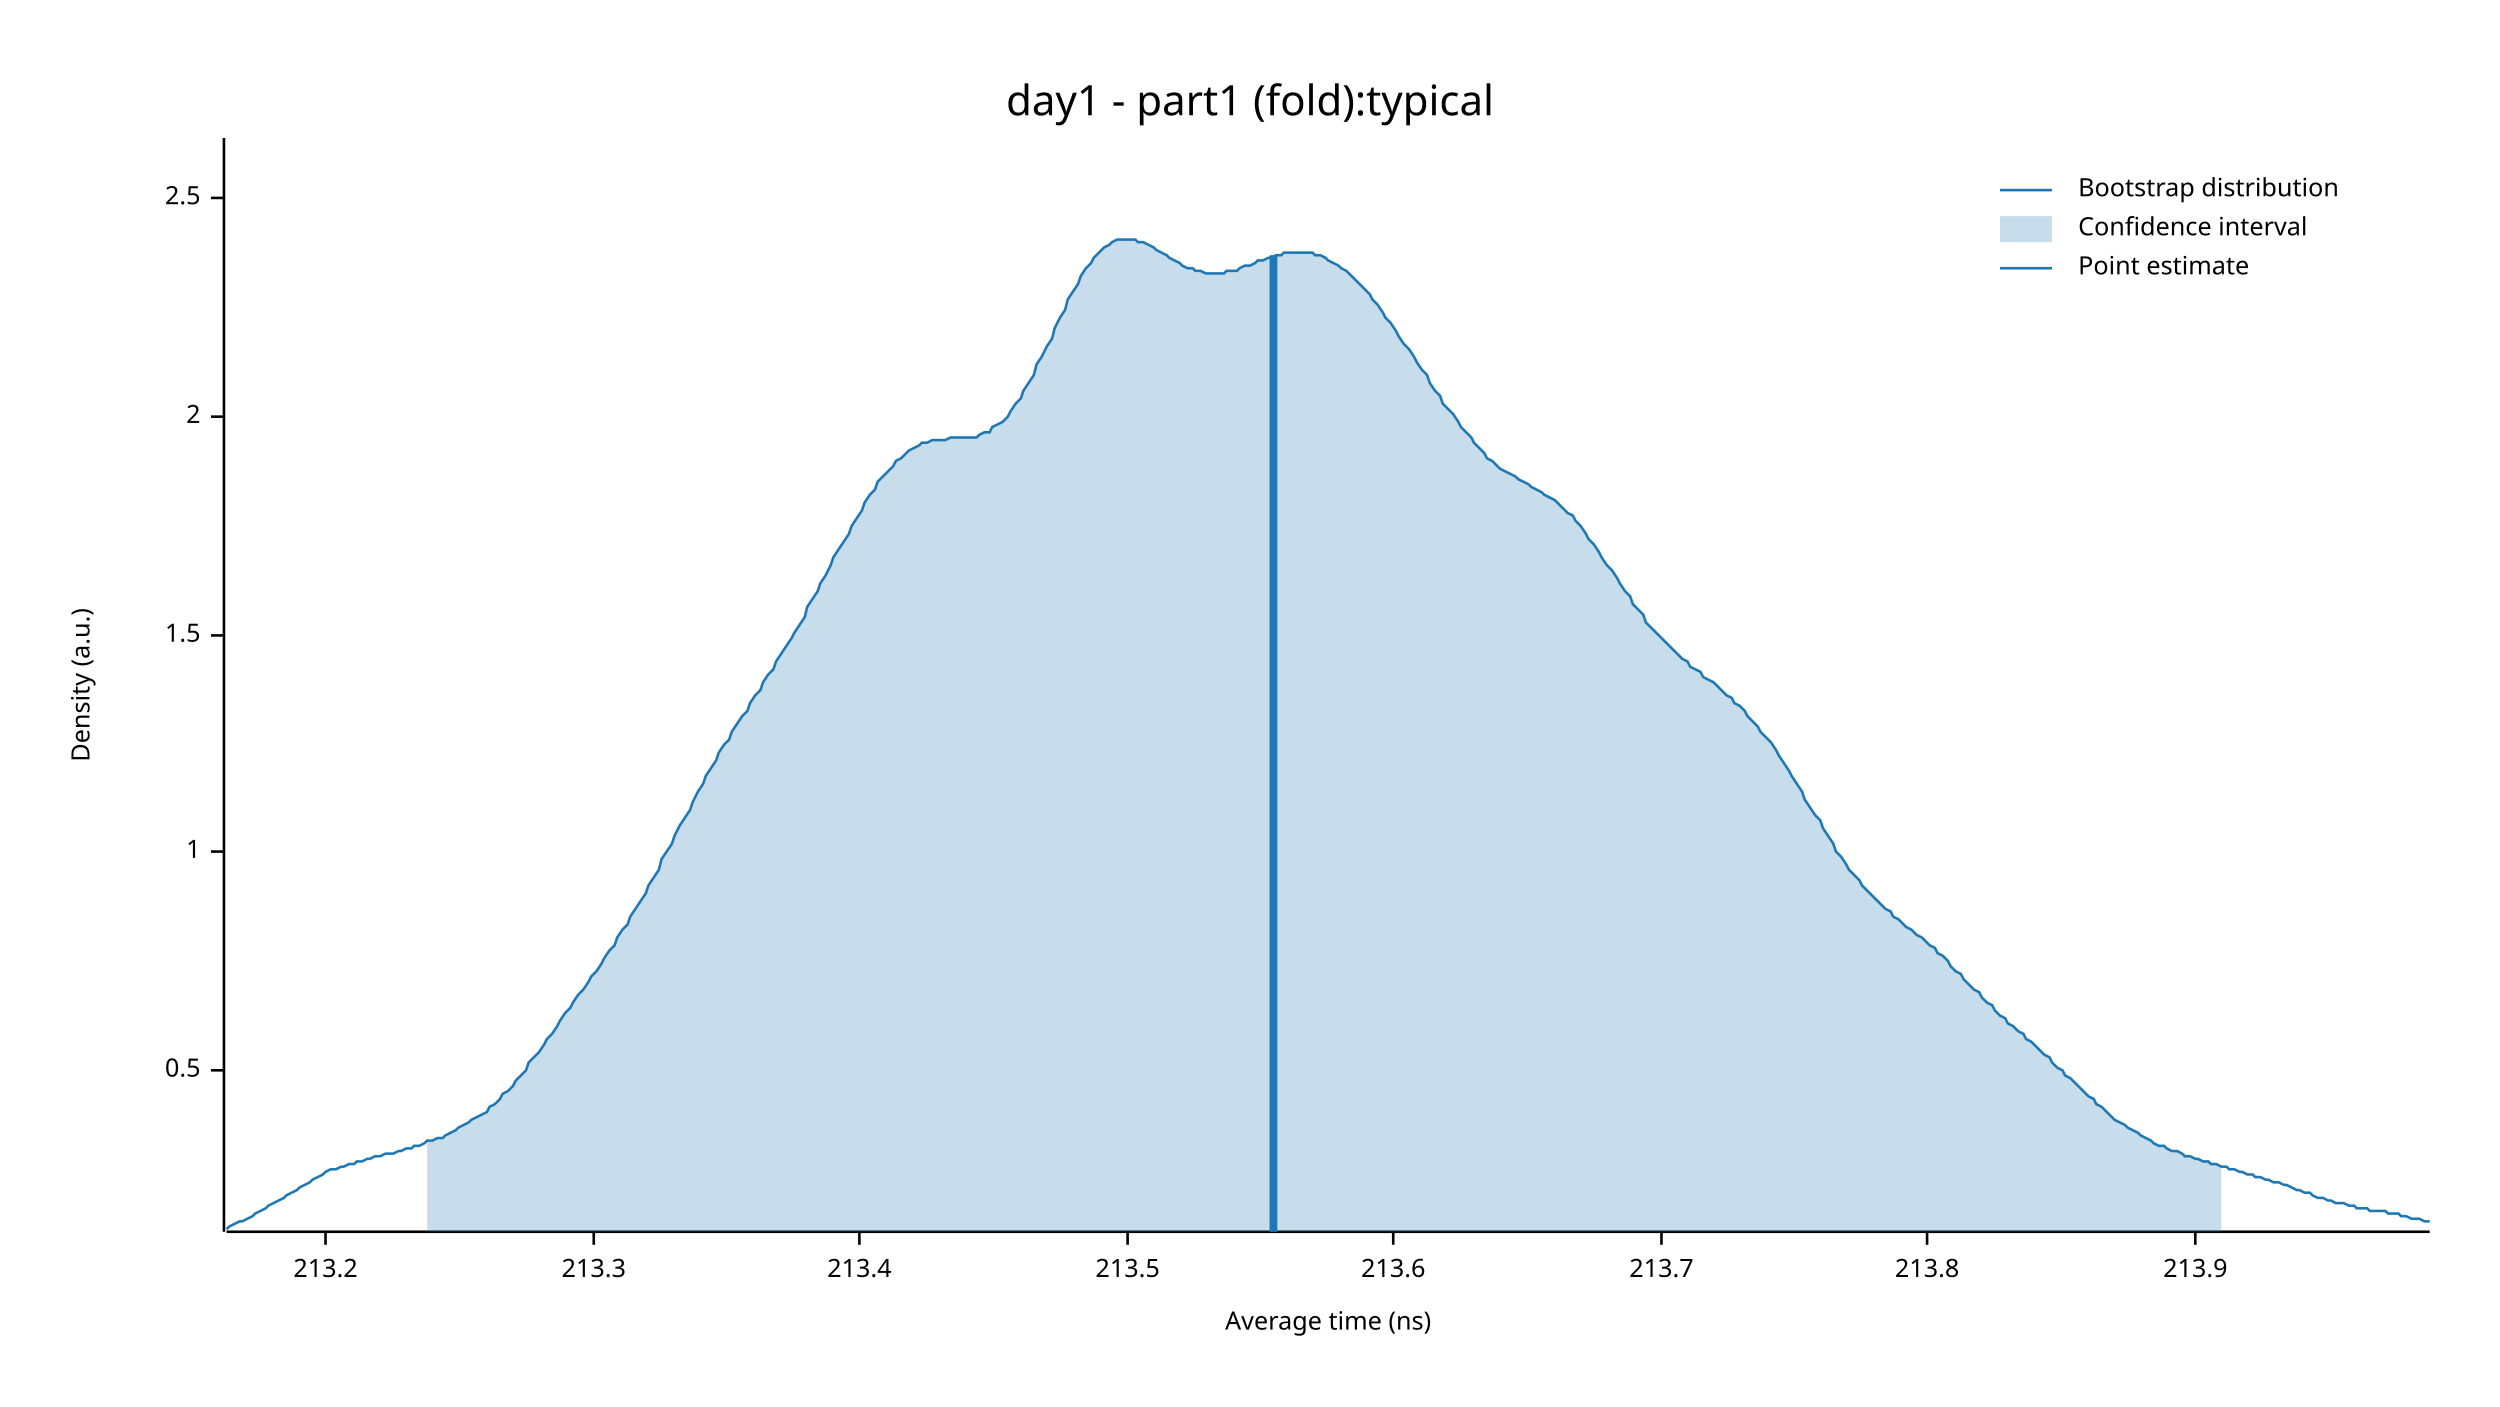
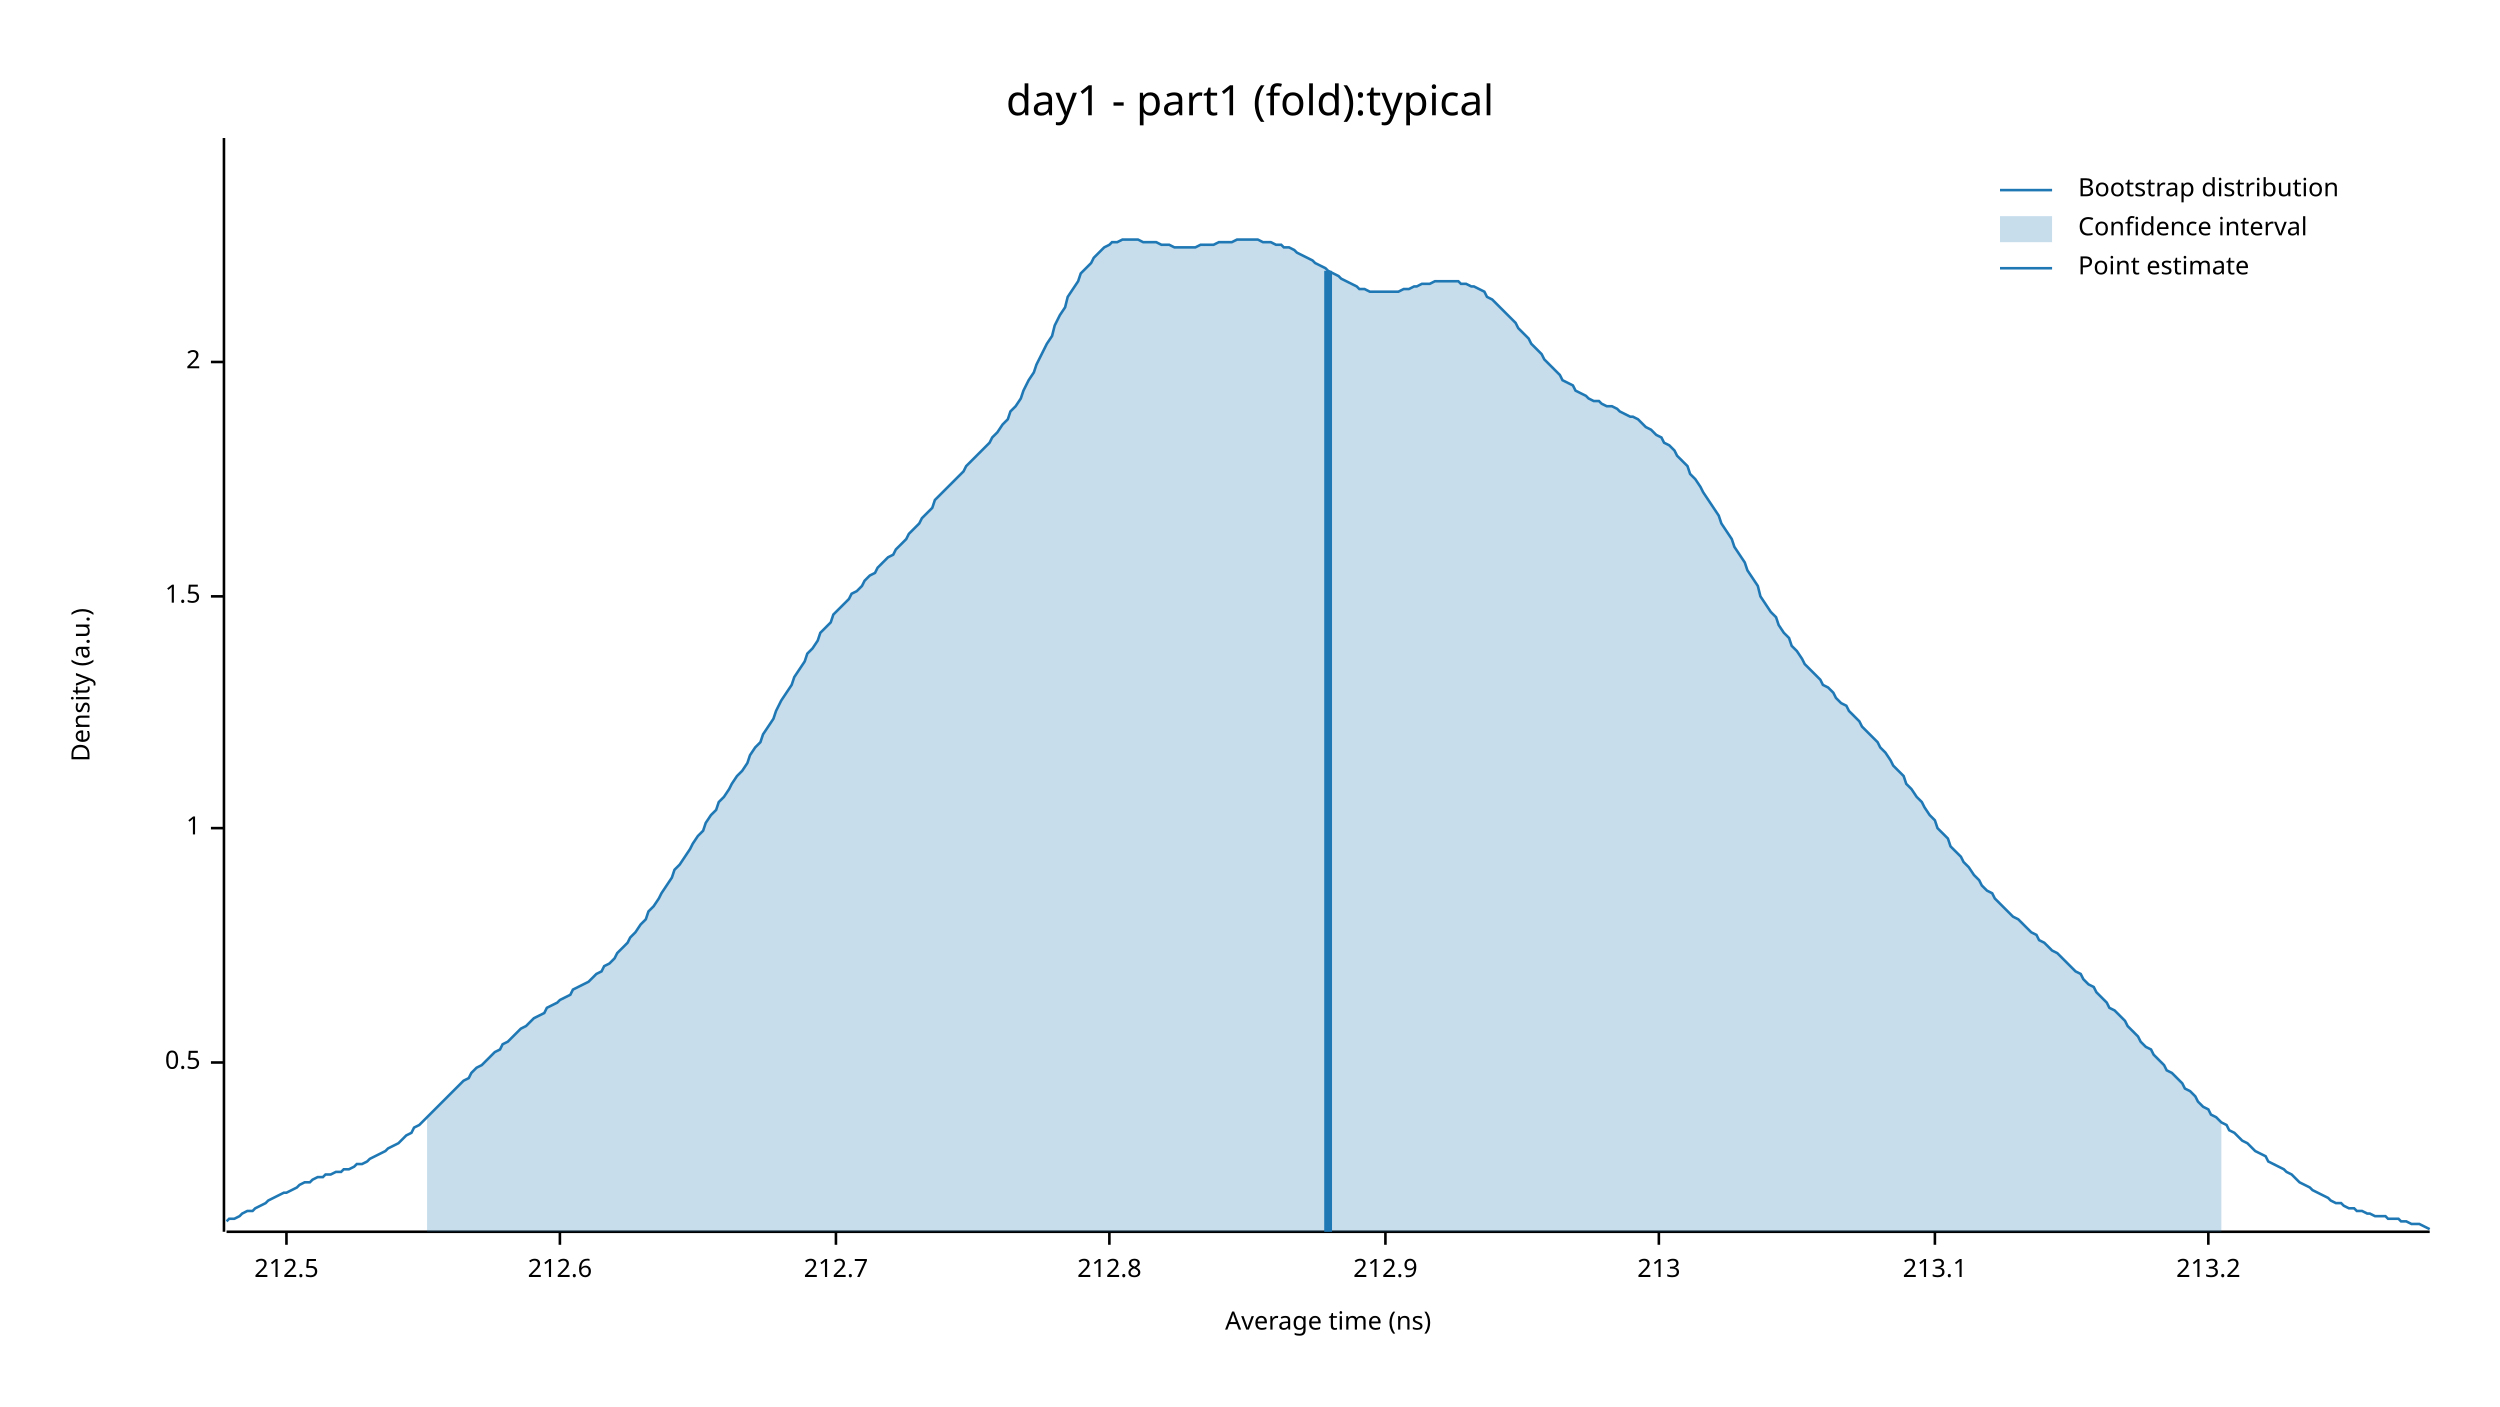
<svg xmlns="http://www.w3.org/2000/svg" width="960" height="540" viewBox="0 0 960 540">
  <text x="480" y="32" dy="0.76em" text-anchor="middle" font-family="sans-serif" font-size="16.129" opacity="1" fill="#000000">
day1 - part1 (fold):typical
</text>
  <text x="27" y="263" dy="0.76em" text-anchor="middle" font-family="sans-serif" font-size="9.677" opacity="1" fill="#000000" transform="rotate(270, 27, 263)">
Density (a.u.)
</text>
  <text x="510" y="513" dy="-0.5ex" text-anchor="middle" font-family="sans-serif" font-size="9.677" opacity="1" fill="#000000">
Average time (ns)
</text>
  <polyline fill="none" opacity="1" stroke="#000000" stroke-width="1" points="86,53 86,473 " />
-   <text x="77" y="411" dy="0.5ex" text-anchor="end" font-family="sans-serif" font-size="9.677" opacity="1" fill="#000000">
+   <text x="77" y="408" dy="0.5ex" text-anchor="end" font-family="sans-serif" font-size="9.677" opacity="1" fill="#000000">
0.5
</text>
-   <polyline fill="none" opacity="1" stroke="#000000" stroke-width="1" points="81,411 86,411 " />
-   <text x="77" y="327" dy="0.5ex" text-anchor="end" font-family="sans-serif" font-size="9.677" opacity="1" fill="#000000">
+   <polyline fill="none" opacity="1" stroke="#000000" stroke-width="1" points="81,408 86,408 " />
+   <text x="77" y="318" dy="0.5ex" text-anchor="end" font-family="sans-serif" font-size="9.677" opacity="1" fill="#000000">
1
</text>
-   <polyline fill="none" opacity="1" stroke="#000000" stroke-width="1" points="81,327 86,327 " />
-   <text x="77" y="244" dy="0.5ex" text-anchor="end" font-family="sans-serif" font-size="9.677" opacity="1" fill="#000000">
+   <polyline fill="none" opacity="1" stroke="#000000" stroke-width="1" points="81,318 86,318 " />
+   <text x="77" y="229" dy="0.5ex" text-anchor="end" font-family="sans-serif" font-size="9.677" opacity="1" fill="#000000">
1.5
</text>
-   <polyline fill="none" opacity="1" stroke="#000000" stroke-width="1" points="81,244 86,244 " />
-   <text x="77" y="160" dy="0.5ex" text-anchor="end" font-family="sans-serif" font-size="9.677" opacity="1" fill="#000000">
+   <polyline fill="none" opacity="1" stroke="#000000" stroke-width="1" points="81,229 86,229 " />
+   <text x="77" y="139" dy="0.5ex" text-anchor="end" font-family="sans-serif" font-size="9.677" opacity="1" fill="#000000">
2
</text>
-   <polyline fill="none" opacity="1" stroke="#000000" stroke-width="1" points="81,160 86,160 " />
-   <text x="77" y="76" dy="0.5ex" text-anchor="end" font-family="sans-serif" font-size="9.677" opacity="1" fill="#000000">
- 2.5
+   <polyline fill="none" opacity="1" stroke="#000000" stroke-width="1" points="81,139 86,139 " />
+   <polyline fill="none" opacity="1" stroke="#000000" stroke-width="1" points="87,473 933,473 " />
+   <text x="110" y="483" dy="0.76em" text-anchor="middle" font-family="sans-serif" font-size="9.677" opacity="1" fill="#000000">
+ 212.5
</text>
-   <polyline fill="none" opacity="1" stroke="#000000" stroke-width="1" points="81,76 86,76 " />
-   <polyline fill="none" opacity="1" stroke="#000000" stroke-width="1" points="87,473 933,473 " />
-   <text x="125" y="483" dy="0.76em" text-anchor="middle" font-family="sans-serif" font-size="9.677" opacity="1" fill="#000000">
+   <polyline fill="none" opacity="1" stroke="#000000" stroke-width="1" points="110,473 110,478 " />
+   <text x="215" y="483" dy="0.76em" text-anchor="middle" font-family="sans-serif" font-size="9.677" opacity="1" fill="#000000">
+ 212.6
+ </text>
+   <polyline fill="none" opacity="1" stroke="#000000" stroke-width="1" points="215,473 215,478 " />
+   <text x="321" y="483" dy="0.76em" text-anchor="middle" font-family="sans-serif" font-size="9.677" opacity="1" fill="#000000">
+ 212.7
+ </text>
+   <polyline fill="none" opacity="1" stroke="#000000" stroke-width="1" points="321,473 321,478 " />
+   <text x="426" y="483" dy="0.76em" text-anchor="middle" font-family="sans-serif" font-size="9.677" opacity="1" fill="#000000">
+ 212.8
+ </text>
+   <polyline fill="none" opacity="1" stroke="#000000" stroke-width="1" points="426,473 426,478 " />
+   <text x="532" y="483" dy="0.76em" text-anchor="middle" font-family="sans-serif" font-size="9.677" opacity="1" fill="#000000">
+ 212.9
+ </text>
+   <polyline fill="none" opacity="1" stroke="#000000" stroke-width="1" points="532,473 532,478 " />
+   <text x="637" y="483" dy="0.76em" text-anchor="middle" font-family="sans-serif" font-size="9.677" opacity="1" fill="#000000">
+ 213
+ </text>
+   <polyline fill="none" opacity="1" stroke="#000000" stroke-width="1" points="637,473 637,478 " />
+   <text x="743" y="483" dy="0.76em" text-anchor="middle" font-family="sans-serif" font-size="9.677" opacity="1" fill="#000000">
+ 213.1
+ </text>
+   <polyline fill="none" opacity="1" stroke="#000000" stroke-width="1" points="743,473 743,478 " />
+   <text x="848" y="483" dy="0.76em" text-anchor="middle" font-family="sans-serif" font-size="9.677" opacity="1" fill="#000000">
213.2
</text>
-   <polyline fill="none" opacity="1" stroke="#000000" stroke-width="1" points="125,473 125,478 " />
-   <text x="228" y="483" dy="0.76em" text-anchor="middle" font-family="sans-serif" font-size="9.677" opacity="1" fill="#000000">
- 213.3
- </text>
-   <polyline fill="none" opacity="1" stroke="#000000" stroke-width="1" points="228,473 228,478 " />
-   <text x="330" y="483" dy="0.76em" text-anchor="middle" font-family="sans-serif" font-size="9.677" opacity="1" fill="#000000">
- 213.4
- </text>
-   <polyline fill="none" opacity="1" stroke="#000000" stroke-width="1" points="330,473 330,478 " />
-   <text x="433" y="483" dy="0.76em" text-anchor="middle" font-family="sans-serif" font-size="9.677" opacity="1" fill="#000000">
- 213.5
- </text>
-   <polyline fill="none" opacity="1" stroke="#000000" stroke-width="1" points="433,473 433,478 " />
-   <text x="535" y="483" dy="0.76em" text-anchor="middle" font-family="sans-serif" font-size="9.677" opacity="1" fill="#000000">
- 213.6
- </text>
-   <polyline fill="none" opacity="1" stroke="#000000" stroke-width="1" points="535,473 535,478 " />
-   <text x="638" y="483" dy="0.76em" text-anchor="middle" font-family="sans-serif" font-size="9.677" opacity="1" fill="#000000">
- 213.7
- </text>
-   <polyline fill="none" opacity="1" stroke="#000000" stroke-width="1" points="638,473 638,478 " />
-   <text x="740" y="483" dy="0.76em" text-anchor="middle" font-family="sans-serif" font-size="9.677" opacity="1" fill="#000000">
- 213.8
- </text>
-   <polyline fill="none" opacity="1" stroke="#000000" stroke-width="1" points="740,473 740,478 " />
-   <text x="843" y="483" dy="0.76em" text-anchor="middle" font-family="sans-serif" font-size="9.677" opacity="1" fill="#000000">
- 213.9
- </text>
-   <polyline fill="none" opacity="1" stroke="#000000" stroke-width="1" points="843,473 843,478 " />
-   <polyline fill="none" opacity="1" stroke="#1F78B4" stroke-width="1" points="87,472 88,471 90,470 92,469 93,469 95,468 97,467 98,466 100,465 102,464 103,463 105,462 107,461 109,460 110,459 112,458 114,457 115,456 117,455 119,454 120,453 122,452 124,451 125,450 127,449 129,449 131,448 132,448 134,447 136,447 137,446 139,446 141,445 142,445 144,444 146,444 148,443 149,443 151,443 153,442 154,442 156,441 158,441 159,440 161,440 163,439 164,438 166,438 168,437 170,437 171,436 173,435 175,434 176,433 178,432 180,431 181,430 183,429 185,428 187,427 188,425 190,424 192,422 193,420 195,419 197,417 198,415 200,413 202,411 203,408 205,406 207,404 209,401 210,399 212,397 214,394 215,392 217,389 219,387 220,385 222,382 224,380 226,377 227,375 229,373 231,370 232,368 234,365 236,363 237,360 239,357 241,355 242,352 244,349 246,346 248,343 249,340 251,337 253,334 254,330 256,327 258,324 259,321 261,317 263,314 265,311 266,308 268,304 270,301 271,298 273,295 275,292 276,289 278,286 280,284 281,281 283,278 285,275 287,273 288,270 290,267 292,265 293,262 295,259 297,257 298,254 300,251 302,248 304,245 305,243 307,240 309,237 310,233 312,230 314,227 315,224 317,221 319,217 320,214 322,211 324,208 326,205 327,202 329,199 331,196 332,193 334,190 336,188 337,185 339,183 341,181 343,179 344,177 346,176 348,174 349,173 351,172 353,171 354,170 356,170 358,169 359,169 361,169 363,169 365,168 366,168 368,168 370,168 371,168 373,168 375,168 376,167 378,166 380,166 381,164 383,163 385,162 387,160 388,158 390,155 392,153 393,150 395,147 397,144 398,140 400,137 402,133 404,130 405,126 407,122 409,119 410,115 412,112 414,109 415,106 417,103 419,101 420,99 422,97 424,95 426,94 427,93 429,92 431,92 432,92 434,92 436,92 437,93 439,93 441,94 443,95 444,96 446,97 448,98 449,99 451,100 453,101 454,102 456,103 458,103 459,104 461,104 463,105 465,105 466,105 468,105 470,105 471,104 473,104 475,104 476,103 478,102 480,102 482,101 483,100 485,100 487,99 488,99 490,98 492,98 493,97 495,97 497,97 498,97 500,97 502,97 504,97 505,98 507,98 509,99 510,100 512,101 514,102 515,103 517,104 519,106 521,108 522,109 524,111 526,113 527,115 529,117 531,120 532,122 534,124 536,127 537,129 539,132 541,134 543,137 544,139 546,142 548,144 549,147 551,150 553,152 554,155 556,157 558,159 560,162 561,164 563,166 565,168 566,170 568,172 570,174 571,176 573,177 575,179 576,180 578,181 580,182 582,183 583,184 585,185 587,186 588,187 590,188 592,189 593,190 595,191 597,192 599,194 600,195 602,197 604,198 605,200 607,202 609,205 610,207 612,209 614,212 615,214 617,217 619,219 621,222 622,224 624,227 626,229 627,232 629,234 631,236 632,239 634,241 636,243 638,245 639,246 641,248 643,250 644,251 646,253 648,254 649,256 651,257 653,258 654,260 656,261 658,262 660,264 661,265 663,267 665,268 666,270 668,271 670,273 671,275 673,277 675,279 676,281 678,283 680,285 682,288 683,290 685,293 687,296 688,298 690,301 692,304 693,307 695,310 697,313 699,315 700,318 702,321 704,324 705,327 707,329 709,332 710,334 712,336 714,338 715,340 717,342 719,344 721,346 722,347 724,349 726,350 727,352 729,353 731,355 732,356 734,357 736,359 738,360 739,361 741,363 743,364 744,366 746,367 748,369 749,371 751,373 753,374 754,376 756,378 758,380 760,381 761,383 763,385 765,386 766,388 768,390 770,391 771,393 773,394 775,396 777,397 778,399 780,400 782,402 783,403 785,405 787,406 788,408 790,410 792,411 793,413 795,414 797,416 799,418 800,419 802,421 804,422 805,424 807,425 809,427 810,428 812,430 814,431 816,432 817,433 819,434 821,435 822,436 824,437 826,438 827,439 829,440 831,440 832,441 834,442 836,442 838,443 839,444 841,444 843,445 844,445 846,446 848,446 849,447 851,447 853,448 855,448 856,449 858,449 860,450 861,450 863,451 865,451 866,452 868,452 870,453 871,453 873,454 875,454 877,455 878,455 880,456 882,457 883,457 885,458 887,458 888,459 890,460 892,460 894,461 895,461 897,462 899,462 900,462 902,463 904,463 905,464 907,464 909,464 910,465 912,465 914,465 916,465 917,466 919,466 921,466 922,467 924,467 926,468 927,468 929,468 931,469 933,469 " />
-   <polygon opacity="0.25" fill="#1F78B4" points="164,438 166,438 168,437 170,437 171,436 173,435 175,434 176,433 178,432 180,431 181,430 183,429 185,428 187,427 188,425 190,424 192,422 193,420 195,419 197,417 198,415 200,413 202,411 203,408 205,406 207,404 209,401 210,399 212,397 214,394 215,392 217,389 219,387 220,385 222,382 224,380 226,377 227,375 229,373 231,370 232,368 234,365 236,363 237,360 239,357 241,355 242,352 244,349 246,346 248,343 249,340 251,337 253,334 254,330 256,327 258,324 259,321 261,317 263,314 265,311 266,308 268,304 270,301 271,298 273,295 275,292 276,289 278,286 280,284 281,281 283,278 285,275 287,273 288,270 290,267 292,265 293,262 295,259 297,257 298,254 300,251 302,248 304,245 305,243 307,240 309,237 310,233 312,230 314,227 315,224 317,221 319,217 320,214 322,211 324,208 326,205 327,202 329,199 331,196 332,193 334,190 336,188 337,185 339,183 341,181 343,179 344,177 346,176 348,174 349,173 351,172 353,171 354,170 356,170 358,169 359,169 361,169 363,169 365,168 366,168 368,168 370,168 371,168 373,168 375,168 376,167 378,166 380,166 381,164 383,163 385,162 387,160 388,158 390,155 392,153 393,150 395,147 397,144 398,140 400,137 402,133 404,130 405,126 407,122 409,119 410,115 412,112 414,109 415,106 417,103 419,101 420,99 422,97 424,95 426,94 427,93 429,92 431,92 432,92 434,92 436,92 437,93 439,93 441,94 443,95 444,96 446,97 448,98 449,99 451,100 453,101 454,102 456,103 458,103 459,104 461,104 463,105 465,105 466,105 468,105 470,105 471,104 473,104 475,104 476,103 478,102 480,102 482,101 483,100 485,100 487,99 488,99 490,98 492,98 493,97 495,97 497,97 498,97 500,97 502,97 504,97 505,98 507,98 509,99 510,100 512,101 514,102 515,103 517,104 519,106 521,108 522,109 524,111 526,113 527,115 529,117 531,120 532,122 534,124 536,127 537,129 539,132 541,134 543,137 544,139 546,142 548,144 549,147 551,150 553,152 554,155 556,157 558,159 560,162 561,164 563,166 565,168 566,170 568,172 570,174 571,176 573,177 575,179 576,180 578,181 580,182 582,183 583,184 585,185 587,186 588,187 590,188 592,189 593,190 595,191 597,192 599,194 600,195 602,197 604,198 605,200 607,202 609,205 610,207 612,209 614,212 615,214 617,217 619,219 621,222 622,224 624,227 626,229 627,232 629,234 631,236 632,239 634,241 636,243 638,245 639,246 641,248 643,250 644,251 646,253 648,254 649,256 651,257 653,258 654,260 656,261 658,262 660,264 661,265 663,267 665,268 666,270 668,271 670,273 671,275 673,277 675,279 676,281 678,283 680,285 682,288 683,290 685,293 687,296 688,298 690,301 692,304 693,307 695,310 697,313 699,315 700,318 702,321 704,324 705,327 707,329 709,332 710,334 712,336 714,338 715,340 717,342 719,344 721,346 722,347 724,349 726,350 727,352 729,353 731,355 732,356 734,357 736,359 738,360 739,361 741,363 743,364 744,366 746,367 748,369 749,371 751,373 753,374 754,376 756,378 758,380 760,381 761,383 763,385 765,386 766,388 768,390 770,391 771,393 773,394 775,396 777,397 778,399 780,400 782,402 783,403 785,405 787,406 788,408 790,410 792,411 793,413 795,414 797,416 799,418 800,419 802,421 804,422 805,424 807,425 809,427 810,428 812,430 814,431 816,432 817,433 819,434 821,435 822,436 824,437 826,438 827,439 829,440 831,440 832,441 834,442 836,442 838,443 839,444 841,444 843,445 844,445 846,446 848,446 849,447 851,447 853,448 853,473 164,473 " />
-   <polyline fill="none" opacity="1" stroke="#1F78B4" stroke-width="3" points="489,473 489,98 " />
+   <polyline fill="none" opacity="1" stroke="#000000" stroke-width="1" points="848,473 848,478 " />
+   <polyline fill="none" opacity="1" stroke="#1F78B4" stroke-width="1" points="87,469 88,468 90,468 92,467 93,466 95,465 97,465 98,464 100,463 102,462 103,461 105,460 107,459 109,458 110,458 112,457 114,456 115,455 117,454 119,454 120,453 122,452 124,452 125,451 127,451 129,450 131,450 132,449 134,449 136,448 137,447 139,447 141,446 142,445 144,444 146,443 148,442 149,441 151,440 153,439 154,438 156,436 158,435 159,433 161,432 163,430 164,429 166,427 168,425 170,423 171,422 173,420 175,418 176,417 178,415 180,414 181,412 183,410 185,409 187,407 188,406 190,404 192,403 193,401 195,400 197,398 198,397 200,395 202,394 203,393 205,391 207,390 209,389 210,387 212,386 214,385 215,384 217,383 219,382 220,380 222,379 224,378 226,377 227,376 229,374 231,373 232,371 234,370 236,368 237,366 239,364 241,362 242,360 244,358 246,355 248,353 249,350 251,348 253,345 254,343 256,340 258,337 259,334 261,332 263,329 265,326 266,324 268,321 270,319 271,316 273,313 275,311 276,308 278,306 280,303 281,301 283,298 285,296 287,293 288,290 290,287 292,285 293,282 295,279 297,276 298,273 300,269 302,266 304,263 305,260 307,257 309,254 310,251 312,249 314,246 315,243 317,241 319,239 320,236 322,234 324,232 326,230 327,228 329,227 331,225 332,223 334,221 336,220 337,218 339,216 341,214 343,213 344,211 346,209 348,207 349,205 351,203 353,201 354,199 356,197 358,195 359,192 361,190 363,188 365,186 366,185 368,183 370,181 371,179 373,177 375,175 376,174 378,172 380,170 381,168 383,166 385,163 387,161 388,158 390,156 392,153 393,150 395,146 397,143 398,140 400,136 402,132 404,129 405,125 407,121 409,118 410,114 412,111 414,108 415,105 417,103 419,101 420,99 422,97 424,95 426,94 427,93 429,93 431,92 432,92 434,92 436,92 437,92 439,93 441,93 443,93 444,93 446,94 448,94 449,94 451,95 453,95 454,95 456,95 458,95 459,95 461,94 463,94 465,94 466,94 468,93 470,93 471,93 473,93 475,92 476,92 478,92 480,92 482,92 483,92 485,93 487,93 488,93 490,94 492,94 493,95 495,95 497,96 498,97 500,98 502,99 504,100 505,101 507,102 509,103 510,104 512,105 514,106 515,107 517,108 519,109 521,110 522,111 524,111 526,112 527,112 529,112 531,112 532,112 534,112 536,112 537,112 539,111 541,111 543,110 544,110 546,109 548,109 549,109 551,108 553,108 554,108 556,108 558,108 560,108 561,109 563,109 565,110 566,110 568,111 570,112 571,114 573,115 575,117 576,118 578,120 580,122 582,124 583,126 585,128 587,130 588,132 590,134 592,136 593,138 595,140 597,142 599,144 600,146 602,147 604,148 605,150 607,151 609,152 610,153 612,154 614,154 615,155 617,156 619,156 621,157 622,158 624,159 626,160 627,160 629,161 631,163 632,164 634,165 636,167 638,168 639,170 641,171 643,173 644,175 646,177 648,179 649,182 651,184 653,187 654,189 656,192 658,195 660,198 661,201 663,204 665,207 666,210 668,213 670,216 671,219 673,222 675,225 676,229 678,232 680,235 682,237 683,240 685,243 687,245 688,248 690,250 692,253 693,255 695,257 697,259 699,261 700,263 702,264 704,266 705,268 707,270 709,271 710,273 712,275 714,277 715,279 717,281 719,283 721,285 722,287 724,289 726,292 727,294 729,296 731,298 732,301 734,303 736,306 738,308 739,310 741,313 743,315 744,318 746,320 748,322 749,325 751,327 753,329 754,331 756,333 758,336 760,338 761,340 763,342 765,343 766,345 768,347 770,349 771,350 773,352 775,353 777,355 778,356 780,358 782,359 783,361 785,362 787,364 788,365 790,366 792,368 793,369 795,371 797,373 799,374 800,376 802,378 804,379 805,381 807,383 809,385 810,387 812,388 814,390 816,392 817,394 819,396 821,398 822,400 824,402 826,403 827,405 829,407 831,409 832,411 834,412 836,414 838,416 839,418 841,419 843,421 844,423 846,425 848,426 849,428 851,429 853,431 855,432 856,434 858,435 860,437 861,438 863,439 865,441 866,442 868,443 870,444 871,446 873,447 875,448 877,449 878,450 880,451 882,453 883,454 885,455 887,456 888,457 890,458 892,459 894,460 895,461 897,462 899,462 900,463 902,464 904,464 905,465 907,465 909,466 910,466 912,467 914,467 916,467 917,468 919,468 921,468 922,469 924,469 926,470 927,470 929,470 931,471 933,472 " />
+   <polygon opacity="0.25" fill="#1F78B4" points="164,429 166,427 168,425 170,423 171,422 173,420 175,418 176,417 178,415 180,414 181,412 183,410 185,409 187,407 188,406 190,404 192,403 193,401 195,400 197,398 198,397 200,395 202,394 203,393 205,391 207,390 209,389 210,387 212,386 214,385 215,384 217,383 219,382 220,380 222,379 224,378 226,377 227,376 229,374 231,373 232,371 234,370 236,368 237,366 239,364 241,362 242,360 244,358 246,355 248,353 249,350 251,348 253,345 254,343 256,340 258,337 259,334 261,332 263,329 265,326 266,324 268,321 270,319 271,316 273,313 275,311 276,308 278,306 280,303 281,301 283,298 285,296 287,293 288,290 290,287 292,285 293,282 295,279 297,276 298,273 300,269 302,266 304,263 305,260 307,257 309,254 310,251 312,249 314,246 315,243 317,241 319,239 320,236 322,234 324,232 326,230 327,228 329,227 331,225 332,223 334,221 336,220 337,218 339,216 341,214 343,213 344,211 346,209 348,207 349,205 351,203 353,201 354,199 356,197 358,195 359,192 361,190 363,188 365,186 366,185 368,183 370,181 371,179 373,177 375,175 376,174 378,172 380,170 381,168 383,166 385,163 387,161 388,158 390,156 392,153 393,150 395,146 397,143 398,140 400,136 402,132 404,129 405,125 407,121 409,118 410,114 412,111 414,108 415,105 417,103 419,101 420,99 422,97 424,95 426,94 427,93 429,93 431,92 432,92 434,92 436,92 437,92 439,93 441,93 443,93 444,93 446,94 448,94 449,94 451,95 453,95 454,95 456,95 458,95 459,95 461,94 463,94 465,94 466,94 468,93 470,93 471,93 473,93 475,92 476,92 478,92 480,92 482,92 483,92 485,93 487,93 488,93 490,94 492,94 493,95 495,95 497,96 498,97 500,98 502,99 504,100 505,101 507,102 509,103 510,104 512,105 514,106 515,107 517,108 519,109 521,110 522,111 524,111 526,112 527,112 529,112 531,112 532,112 534,112 536,112 537,112 539,111 541,111 543,110 544,110 546,109 548,109 549,109 551,108 553,108 554,108 556,108 558,108 560,108 561,109 563,109 565,110 566,110 568,111 570,112 571,114 573,115 575,117 576,118 578,120 580,122 582,124 583,126 585,128 587,130 588,132 590,134 592,136 593,138 595,140 597,142 599,144 600,146 602,147 604,148 605,150 607,151 609,152 610,153 612,154 614,154 615,155 617,156 619,156 621,157 622,158 624,159 626,160 627,160 629,161 631,163 632,164 634,165 636,167 638,168 639,170 641,171 643,173 644,175 646,177 648,179 649,182 651,184 653,187 654,189 656,192 658,195 660,198 661,201 663,204 665,207 666,210 668,213 670,216 671,219 673,222 675,225 676,229 678,232 680,235 682,237 683,240 685,243 687,245 688,248 690,250 692,253 693,255 695,257 697,259 699,261 700,263 702,264 704,266 705,268 707,270 709,271 710,273 712,275 714,277 715,279 717,281 719,283 721,285 722,287 724,289 726,292 727,294 729,296 731,298 732,301 734,303 736,306 738,308 739,310 741,313 743,315 744,318 746,320 748,322 749,325 751,327 753,329 754,331 756,333 758,336 760,338 761,340 763,342 765,343 766,345 768,347 770,349 771,350 773,352 775,353 777,355 778,356 780,358 782,359 783,361 785,362 787,364 788,365 790,366 792,368 793,369 795,371 797,373 799,374 800,376 802,378 804,379 805,381 807,383 809,385 810,387 812,388 814,390 816,392 817,394 819,396 821,398 822,400 824,402 826,403 827,405 829,407 831,409 832,411 834,412 836,414 838,416 839,418 841,419 843,421 844,423 846,425 848,426 849,428 851,429 853,431 853,473 164,473 " />
+   <polyline fill="none" opacity="1" stroke="#1F78B4" stroke-width="3" points="510,473 510,104 " />
  <text x="798" y="68" dy="0.76em" text-anchor="start" font-family="sans-serif" font-size="9.677" opacity="1" fill="#000000">
Bootstrap distribution
</text>
  <text x="798" y="83" dy="0.76em" text-anchor="start" font-family="sans-serif" font-size="9.677" opacity="1" fill="#000000">
Confidence interval
</text>
  <text x="798" y="98" dy="0.76em" text-anchor="start" font-family="sans-serif" font-size="9.677" opacity="1" fill="#000000">
Point estimate
</text>
  <polyline fill="none" opacity="1" stroke="#1F78B4" stroke-width="1" points="768,73 788,73 " />
  <rect x="768" y="83" width="20" height="10" opacity="0.25" fill="#1F78B4" stroke="none" />
  <polyline fill="none" opacity="1" stroke="#1F78B4" stroke-width="1" points="768,103 788,103 " />
</svg>
